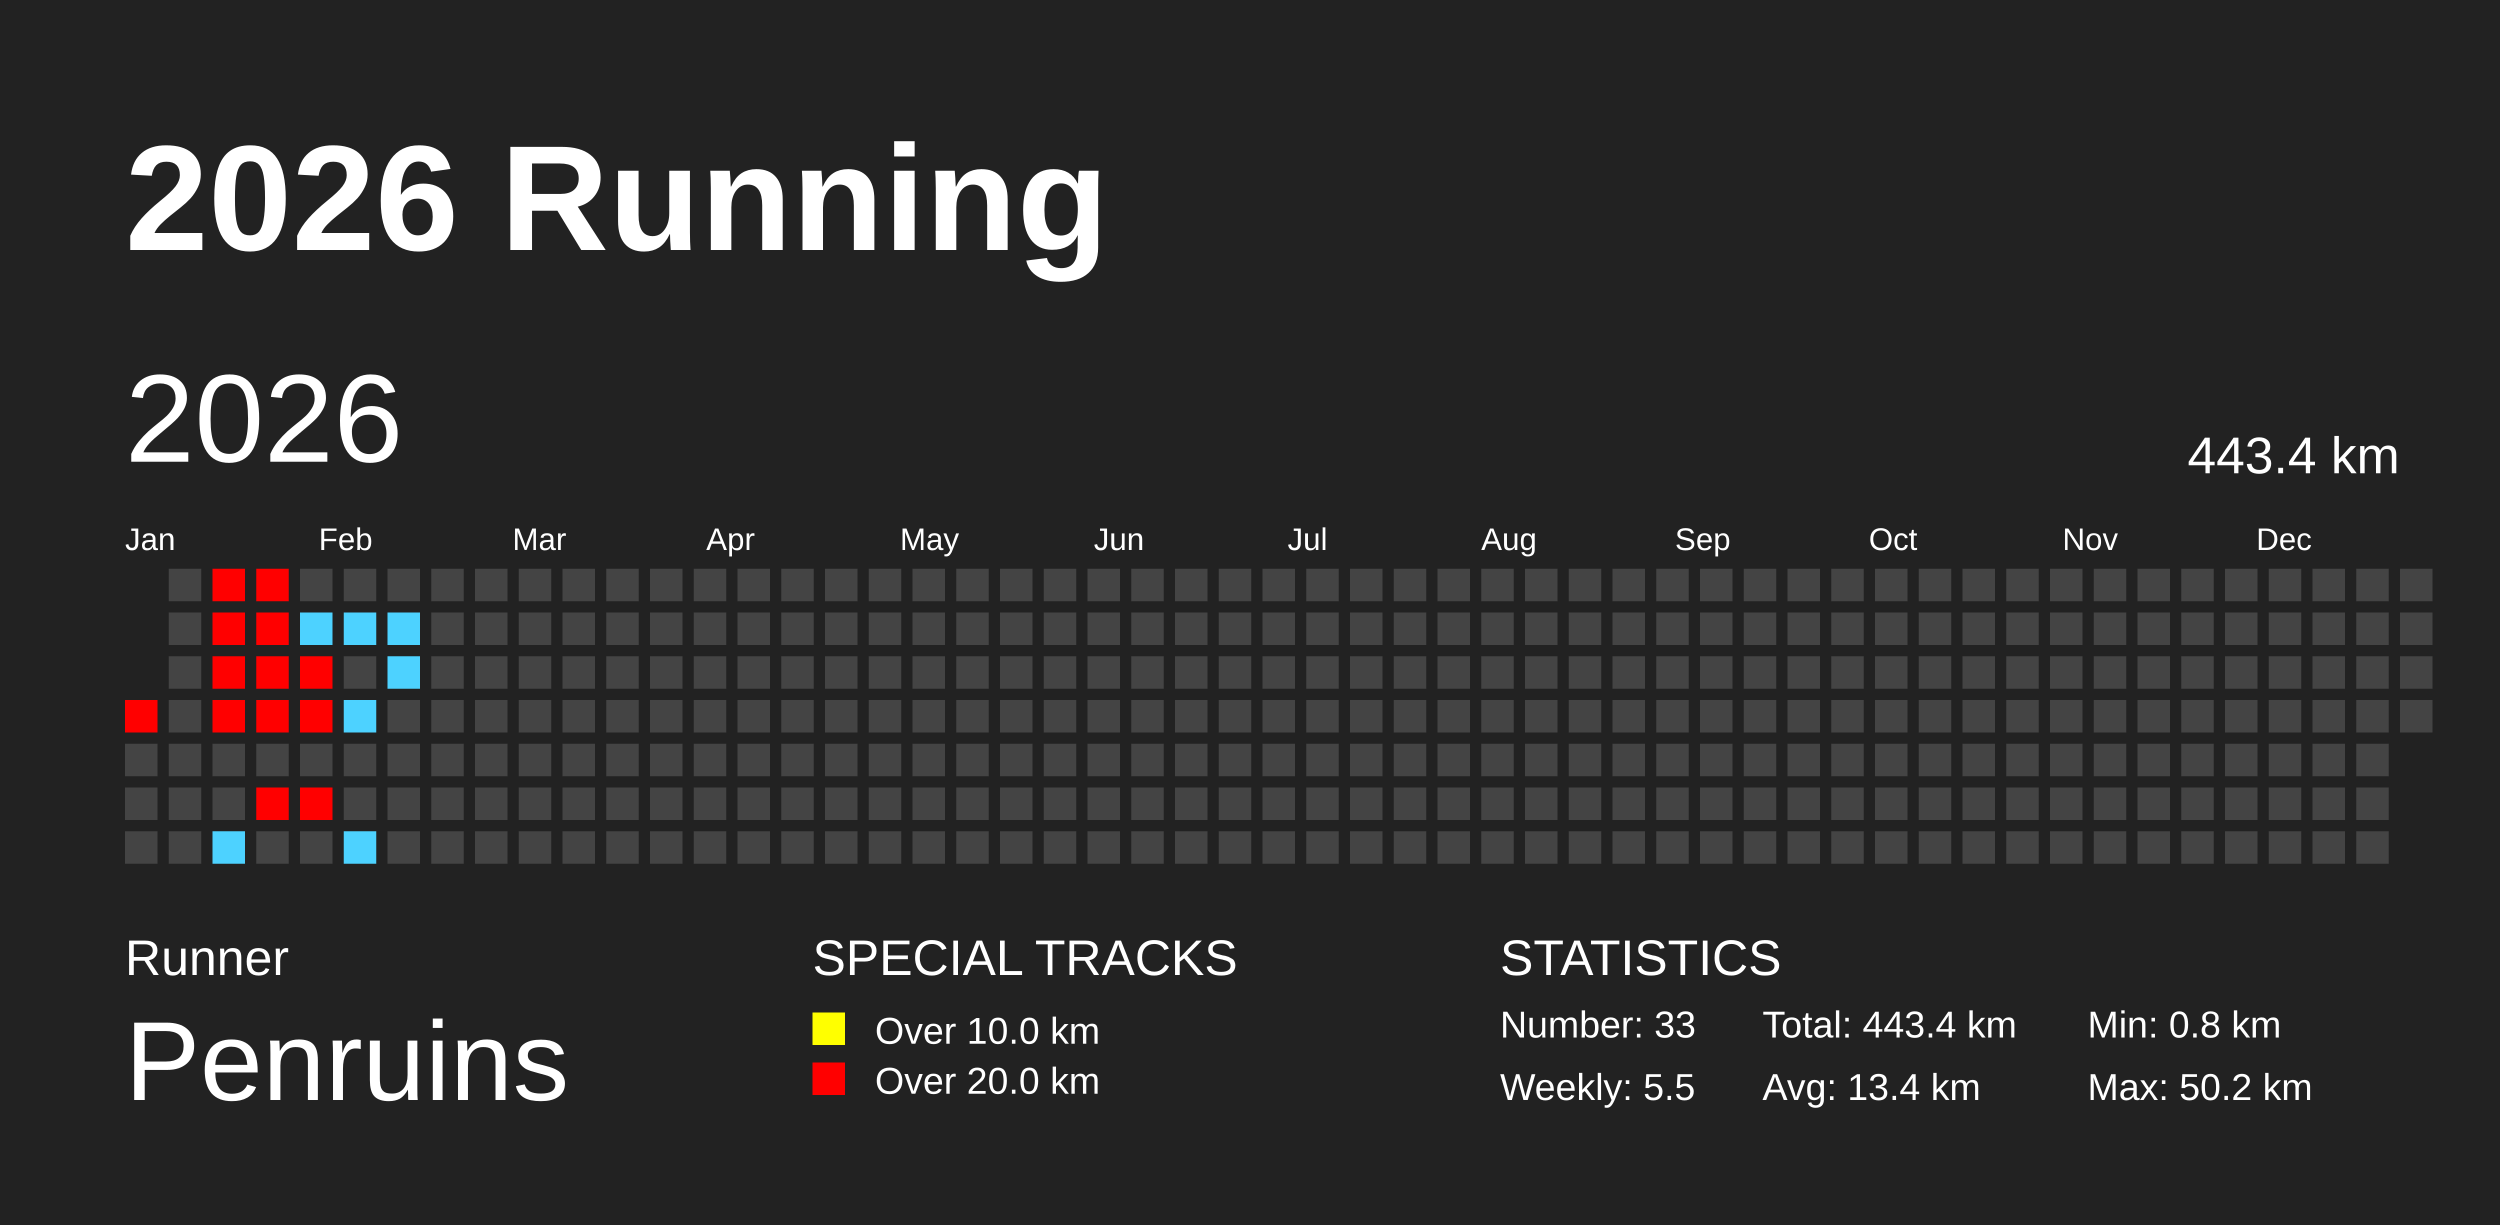
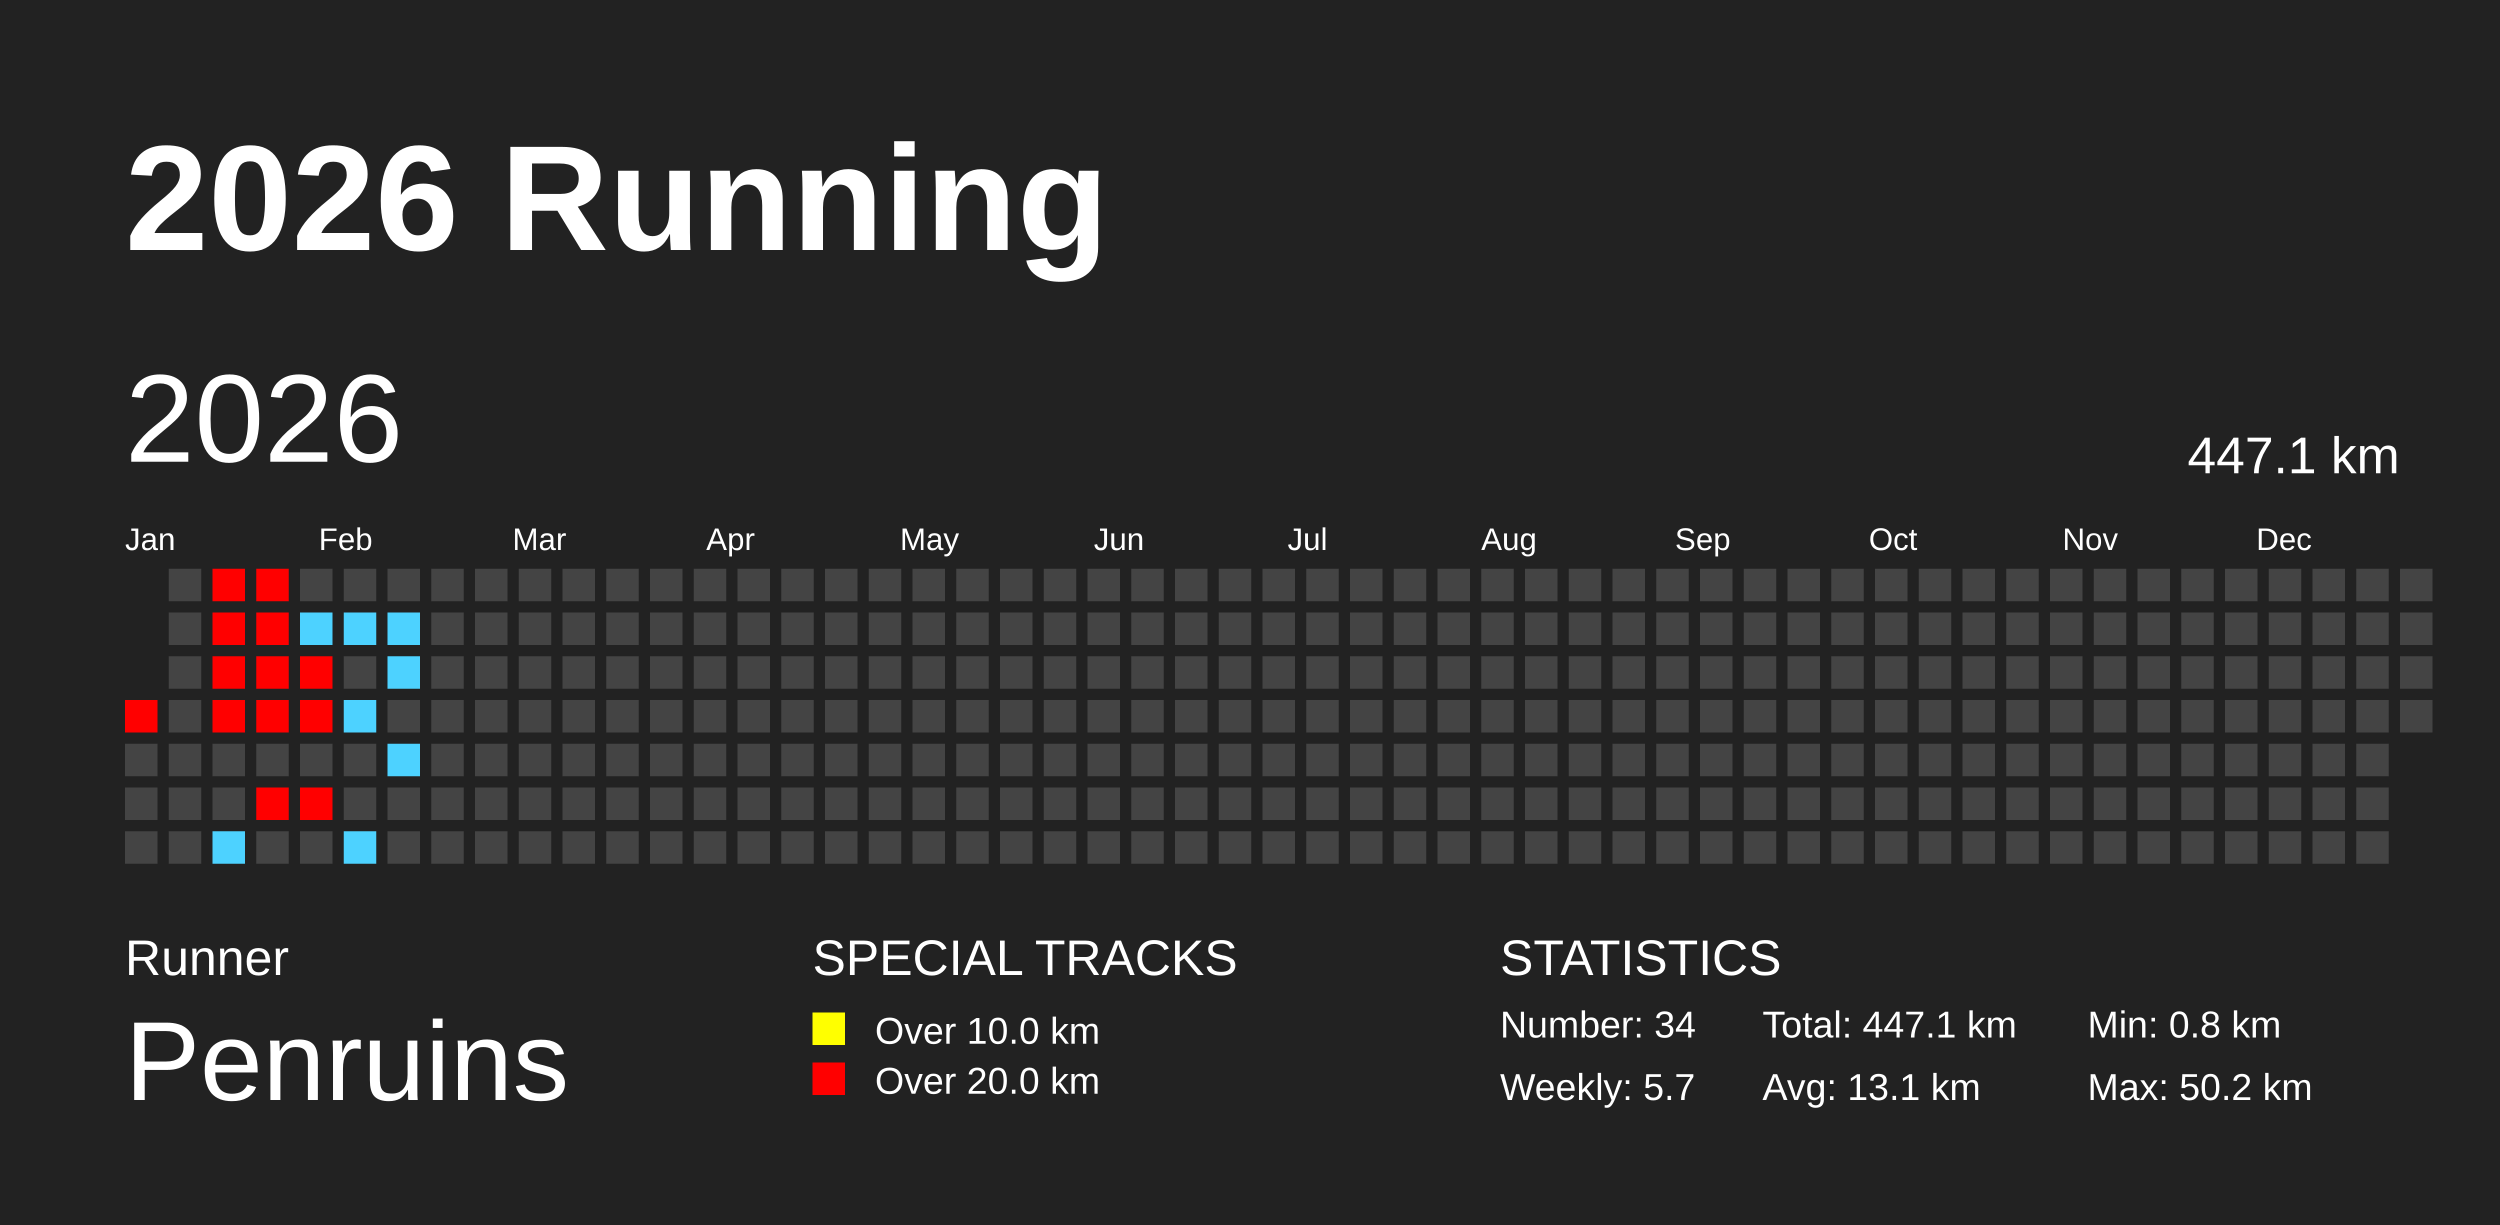
<svg xmlns="http://www.w3.org/2000/svg" baseProfile="full" height="98mm" version="1.1" viewBox="0,0,200,98" width="200mm">
  <defs />
  <rect fill="#222222" height="98" width="200" x="0" y="0" />
  <text fill="#FFFFFF" style="font-size:12px; font-family:Arial; font-weight:bold;" x="10" y="20">2026 Running</text>
  <text fill="#FFFFFF" style="font-size:4px; font-family:Arial" x="10" y="78">Runner</text>
  <text fill="#FFFFFF" style="font-size:9px; font-family:Arial" x="10" y="88">Penruins</text>
  <text fill="#FFFFFF" style="font-size:4px; font-family:Arial" x="65" y="78">SPECIAL TRACKS</text>
  <rect fill="yellow" height="2.6" width="2.6" x="65" y="81" />
  <text fill="#FFFFFF" style="font-size:3px; font-family:Arial" x="70" y="83.5">Over 10.0 km</text>
  <rect fill="red" height="2.6" width="2.6" x="65" y="85" />
  <text fill="#FFFFFF" style="font-size:3px; font-family:Arial" x="70" y="87.5">Over 20.0 km</text>
  <text fill="#FFFFFF" style="font-size:4px; font-family:Arial" x="120" y="78">STATISTICS</text>
-   <text fill="#FFFFFF" style="font-size:3px; font-family:Arial" x="120" y="83">Number: 33</text>
-   <text fill="#FFFFFF" style="font-size:3px; font-family:Arial" x="120" y="88">Weekly: 5.5</text>
-   <text fill="#FFFFFF" style="font-size:3px; font-family:Arial" x="141" y="83">Total: 443.4 km</text>
-   <text fill="#FFFFFF" style="font-size:3px; font-family:Arial" x="141" y="88">Avg: 13.4 km</text>
+   <text fill="#FFFFFF" style="font-size:3px; font-family:Arial" x="120" y="83">Number: 34</text>
+   <text fill="#FFFFFF" style="font-size:3px; font-family:Arial" x="120" y="88">Weekly: 5.7</text>
+   <text fill="#FFFFFF" style="font-size:3px; font-family:Arial" x="141" y="83">Total: 447.1 km</text>
+   <text fill="#FFFFFF" style="font-size:3px; font-family:Arial" x="141" y="88">Avg: 13.1 km</text>
  <text fill="#FFFFFF" style="font-size:3px; font-family:Arial" x="167" y="83">Min: 0.8 km</text>
  <text fill="#FFFFFF" style="font-size:3px; font-family:Arial" x="167" y="88">Max: 50.2 km</text>
  <text dominant-baseline="hanging" fill="#FFFFFF" style="font-size:10.0px; font-family:Arial;" x="10" y="30">2026</text>
-   <text dominant-baseline="hanging" fill="#FFFFFF" style="font-size:4.125px; font-family:Arial;" x="175" y="35">443.4 km</text>
+   <text dominant-baseline="hanging" fill="#FFFFFF" style="font-size:4.125px; font-family:Arial;" x="175" y="35">447.1 km</text>
  <text fill="#FFFFFF" style="font-size:2.5px; font-family:Arial" x="10.0" y="44">Jan</text>
  <text fill="#FFFFFF" style="font-size:2.5px; font-family:Arial" x="25.5" y="44">Feb</text>
  <text fill="#FFFFFF" style="font-size:2.5px; font-family:Arial" x="41.0" y="44">Mar</text>
  <text fill="#FFFFFF" style="font-size:2.5px; font-family:Arial" x="56.5" y="44">Apr</text>
  <text fill="#FFFFFF" style="font-size:2.5px; font-family:Arial" x="72.0" y="44">May</text>
  <text fill="#FFFFFF" style="font-size:2.5px; font-family:Arial" x="87.5" y="44">Jun</text>
  <text fill="#FFFFFF" style="font-size:2.5px; font-family:Arial" x="103.0" y="44">Jul</text>
  <text fill="#FFFFFF" style="font-size:2.5px; font-family:Arial" x="118.5" y="44">Aug</text>
  <text fill="#FFFFFF" style="font-size:2.5px; font-family:Arial" x="134.0" y="44">Sep</text>
  <text fill="#FFFFFF" style="font-size:2.5px; font-family:Arial" x="149.5" y="44">Oct</text>
  <text fill="#FFFFFF" style="font-size:2.5px; font-family:Arial" x="165.0" y="44">Nov</text>
  <text fill="#FFFFFF" style="font-size:2.5px; font-family:Arial" x="180.5" y="44">Dec</text>
  <rect fill="red" height="2.6" width="2.6" x="10.0" y="56.0" />
  <rect fill="#444444" height="2.6" width="2.6" x="10.0" y="59.5" />
  <rect fill="#444444" height="2.6" width="2.6" x="10.0" y="63.0" />
  <rect fill="#444444" height="2.6" width="2.6" x="10.0" y="66.5" />
  <rect fill="#444444" height="2.6" width="2.6" x="13.5" y="45.5" />
  <rect fill="#444444" height="2.6" width="2.6" x="13.5" y="49.0" />
  <rect fill="#444444" height="2.6" width="2.6" x="13.5" y="52.5" />
  <rect fill="#444444" height="2.6" width="2.6" x="13.5" y="56.0" />
  <rect fill="#444444" height="2.6" width="2.6" x="13.5" y="59.5" />
  <rect fill="#444444" height="2.6" width="2.6" x="13.5" y="63.0" />
  <rect fill="#444444" height="2.6" width="2.6" x="13.5" y="66.5" />
  <rect fill="red" height="2.6" width="2.6" x="17.0" y="45.5" />
  <rect fill="red" height="2.6" width="2.6" x="17.0" y="49.0" />
  <rect fill="red" height="2.6" width="2.6" x="17.0" y="52.5" />
  <rect fill="red" height="2.6" width="2.6" x="17.0" y="56.0" />
  <rect fill="#444444" height="2.6" width="2.6" x="17.0" y="59.5" />
  <rect fill="#444444" height="2.6" width="2.6" x="17.0" y="63.0" />
  <rect fill="#4dd2ff" height="2.6" width="2.6" x="17.0" y="66.5" />
  <rect fill="red" height="2.6" width="2.6" x="20.5" y="45.5" />
  <rect fill="red" height="2.6" width="2.6" x="20.5" y="49.0" />
  <rect fill="red" height="2.6" width="2.6" x="20.5" y="52.5" />
  <rect fill="red" height="2.6" width="2.6" x="20.5" y="56.0" />
  <rect fill="#444444" height="2.6" width="2.6" x="20.5" y="59.5" />
  <rect fill="red" height="2.6" width="2.6" x="20.5" y="63.0" />
  <rect fill="#444444" height="2.6" width="2.6" x="20.5" y="66.5" />
  <rect fill="#444444" height="2.6" width="2.6" x="24.0" y="45.5" />
  <rect fill="#4dd2ff" height="2.6" width="2.6" x="24.0" y="49.0" />
  <rect fill="red" height="2.6" width="2.6" x="24.0" y="52.5" />
  <rect fill="red" height="2.6" width="2.6" x="24.0" y="56.0" />
  <rect fill="#444444" height="2.6" width="2.6" x="24.0" y="59.5" />
  <rect fill="red" height="2.6" width="2.6" x="24.0" y="63.0" />
  <rect fill="#444444" height="2.6" width="2.6" x="24.0" y="66.5" />
  <rect fill="#444444" height="2.6" width="2.6" x="27.5" y="45.5" />
  <rect fill="#4dd2ff" height="2.6" width="2.6" x="27.5" y="49.0" />
  <rect fill="#444444" height="2.6" width="2.6" x="27.5" y="52.5" />
  <rect fill="#4dd2ff" height="2.6" width="2.6" x="27.5" y="56.0" />
  <rect fill="#444444" height="2.6" width="2.6" x="27.5" y="59.5" />
  <rect fill="#444444" height="2.6" width="2.6" x="27.5" y="63.0" />
  <rect fill="#4dd2ff" height="2.6" width="2.6" x="27.5" y="66.5" />
  <rect fill="#444444" height="2.6" width="2.6" x="31.0" y="45.5" />
  <rect fill="#4dd2ff" height="2.6" width="2.6" x="31.0" y="49.0" />
  <rect fill="#4dd2ff" height="2.6" width="2.6" x="31.0" y="52.5" />
  <rect fill="#444444" height="2.6" width="2.6" x="31.0" y="56.0" />
-   <rect fill="#444444" height="2.6" width="2.6" x="31.0" y="59.5" />
+   <rect fill="#4dd2ff" height="2.6" width="2.6" x="31.0" y="59.5" />
  <rect fill="#444444" height="2.6" width="2.6" x="31.0" y="63.0" />
  <rect fill="#444444" height="2.6" width="2.6" x="31.0" y="66.5" />
  <rect fill="#444444" height="2.6" width="2.6" x="34.5" y="45.5" />
  <rect fill="#444444" height="2.6" width="2.6" x="34.5" y="49.0" />
  <rect fill="#444444" height="2.6" width="2.6" x="34.5" y="52.5" />
  <rect fill="#444444" height="2.6" width="2.6" x="34.5" y="56.0" />
  <rect fill="#444444" height="2.6" width="2.6" x="34.5" y="59.5" />
  <rect fill="#444444" height="2.6" width="2.6" x="34.5" y="63.0" />
  <rect fill="#444444" height="2.6" width="2.6" x="34.5" y="66.5" />
  <rect fill="#444444" height="2.6" width="2.6" x="38.0" y="45.5" />
  <rect fill="#444444" height="2.6" width="2.6" x="38.0" y="49.0" />
  <rect fill="#444444" height="2.6" width="2.6" x="38.0" y="52.5" />
  <rect fill="#444444" height="2.6" width="2.6" x="38.0" y="56.0" />
  <rect fill="#444444" height="2.6" width="2.6" x="38.0" y="59.5" />
  <rect fill="#444444" height="2.6" width="2.6" x="38.0" y="63.0" />
  <rect fill="#444444" height="2.6" width="2.6" x="38.0" y="66.5" />
  <rect fill="#444444" height="2.6" width="2.6" x="41.5" y="45.5" />
  <rect fill="#444444" height="2.6" width="2.6" x="41.5" y="49.0" />
  <rect fill="#444444" height="2.6" width="2.6" x="41.5" y="52.5" />
  <rect fill="#444444" height="2.6" width="2.6" x="41.5" y="56.0" />
  <rect fill="#444444" height="2.6" width="2.6" x="41.5" y="59.5" />
  <rect fill="#444444" height="2.6" width="2.6" x="41.5" y="63.0" />
  <rect fill="#444444" height="2.6" width="2.6" x="41.5" y="66.5" />
  <rect fill="#444444" height="2.6" width="2.6" x="45.0" y="45.5" />
  <rect fill="#444444" height="2.6" width="2.6" x="45.0" y="49.0" />
  <rect fill="#444444" height="2.6" width="2.6" x="45.0" y="52.5" />
  <rect fill="#444444" height="2.6" width="2.6" x="45.0" y="56.0" />
  <rect fill="#444444" height="2.6" width="2.6" x="45.0" y="59.5" />
  <rect fill="#444444" height="2.6" width="2.6" x="45.0" y="63.0" />
  <rect fill="#444444" height="2.6" width="2.6" x="45.0" y="66.5" />
  <rect fill="#444444" height="2.6" width="2.6" x="48.5" y="45.5" />
  <rect fill="#444444" height="2.6" width="2.6" x="48.5" y="49.0" />
  <rect fill="#444444" height="2.6" width="2.6" x="48.5" y="52.5" />
  <rect fill="#444444" height="2.6" width="2.6" x="48.5" y="56.0" />
  <rect fill="#444444" height="2.6" width="2.6" x="48.5" y="59.5" />
  <rect fill="#444444" height="2.6" width="2.6" x="48.5" y="63.0" />
  <rect fill="#444444" height="2.6" width="2.6" x="48.5" y="66.5" />
  <rect fill="#444444" height="2.6" width="2.6" x="52.0" y="45.5" />
  <rect fill="#444444" height="2.6" width="2.6" x="52.0" y="49.0" />
  <rect fill="#444444" height="2.6" width="2.6" x="52.0" y="52.5" />
  <rect fill="#444444" height="2.6" width="2.6" x="52.0" y="56.0" />
  <rect fill="#444444" height="2.6" width="2.6" x="52.0" y="59.5" />
  <rect fill="#444444" height="2.6" width="2.6" x="52.0" y="63.0" />
  <rect fill="#444444" height="2.6" width="2.6" x="52.0" y="66.5" />
  <rect fill="#444444" height="2.6" width="2.6" x="55.5" y="45.5" />
  <rect fill="#444444" height="2.6" width="2.6" x="55.5" y="49.0" />
  <rect fill="#444444" height="2.6" width="2.6" x="55.5" y="52.5" />
  <rect fill="#444444" height="2.6" width="2.6" x="55.5" y="56.0" />
  <rect fill="#444444" height="2.6" width="2.6" x="55.5" y="59.5" />
  <rect fill="#444444" height="2.6" width="2.6" x="55.5" y="63.0" />
  <rect fill="#444444" height="2.6" width="2.6" x="55.5" y="66.5" />
  <rect fill="#444444" height="2.6" width="2.6" x="59.0" y="45.5" />
  <rect fill="#444444" height="2.6" width="2.6" x="59.0" y="49.0" />
  <rect fill="#444444" height="2.6" width="2.6" x="59.0" y="52.5" />
  <rect fill="#444444" height="2.6" width="2.6" x="59.0" y="56.0" />
  <rect fill="#444444" height="2.6" width="2.6" x="59.0" y="59.5" />
  <rect fill="#444444" height="2.6" width="2.6" x="59.0" y="63.0" />
  <rect fill="#444444" height="2.6" width="2.6" x="59.0" y="66.5" />
  <rect fill="#444444" height="2.6" width="2.6" x="62.5" y="45.5" />
  <rect fill="#444444" height="2.6" width="2.6" x="62.5" y="49.0" />
  <rect fill="#444444" height="2.6" width="2.6" x="62.5" y="52.5" />
  <rect fill="#444444" height="2.6" width="2.6" x="62.5" y="56.0" />
  <rect fill="#444444" height="2.6" width="2.6" x="62.5" y="59.5" />
  <rect fill="#444444" height="2.6" width="2.6" x="62.5" y="63.0" />
  <rect fill="#444444" height="2.6" width="2.6" x="62.5" y="66.5" />
  <rect fill="#444444" height="2.6" width="2.6" x="66.0" y="45.5" />
  <rect fill="#444444" height="2.6" width="2.6" x="66.0" y="49.0" />
  <rect fill="#444444" height="2.6" width="2.6" x="66.0" y="52.5" />
  <rect fill="#444444" height="2.6" width="2.6" x="66.0" y="56.0" />
  <rect fill="#444444" height="2.6" width="2.6" x="66.0" y="59.5" />
  <rect fill="#444444" height="2.6" width="2.6" x="66.0" y="63.0" />
  <rect fill="#444444" height="2.6" width="2.6" x="66.0" y="66.5" />
  <rect fill="#444444" height="2.6" width="2.6" x="69.5" y="45.5" />
  <rect fill="#444444" height="2.6" width="2.6" x="69.5" y="49.0" />
  <rect fill="#444444" height="2.6" width="2.6" x="69.5" y="52.5" />
  <rect fill="#444444" height="2.6" width="2.6" x="69.5" y="56.0" />
  <rect fill="#444444" height="2.6" width="2.6" x="69.5" y="59.5" />
  <rect fill="#444444" height="2.6" width="2.6" x="69.5" y="63.0" />
  <rect fill="#444444" height="2.6" width="2.6" x="69.5" y="66.5" />
  <rect fill="#444444" height="2.6" width="2.6" x="73.0" y="45.5" />
  <rect fill="#444444" height="2.6" width="2.6" x="73.0" y="49.0" />
  <rect fill="#444444" height="2.6" width="2.6" x="73.0" y="52.5" />
  <rect fill="#444444" height="2.6" width="2.6" x="73.0" y="56.0" />
  <rect fill="#444444" height="2.6" width="2.6" x="73.0" y="59.5" />
  <rect fill="#444444" height="2.6" width="2.6" x="73.0" y="63.0" />
  <rect fill="#444444" height="2.6" width="2.6" x="73.0" y="66.5" />
  <rect fill="#444444" height="2.6" width="2.6" x="76.5" y="45.5" />
  <rect fill="#444444" height="2.6" width="2.6" x="76.5" y="49.0" />
  <rect fill="#444444" height="2.6" width="2.6" x="76.5" y="52.5" />
  <rect fill="#444444" height="2.6" width="2.6" x="76.5" y="56.0" />
  <rect fill="#444444" height="2.6" width="2.6" x="76.5" y="59.5" />
  <rect fill="#444444" height="2.6" width="2.6" x="76.5" y="63.0" />
  <rect fill="#444444" height="2.6" width="2.6" x="76.5" y="66.5" />
  <rect fill="#444444" height="2.6" width="2.6" x="80.0" y="45.5" />
  <rect fill="#444444" height="2.6" width="2.6" x="80.0" y="49.0" />
  <rect fill="#444444" height="2.6" width="2.6" x="80.0" y="52.5" />
  <rect fill="#444444" height="2.6" width="2.6" x="80.0" y="56.0" />
  <rect fill="#444444" height="2.6" width="2.6" x="80.0" y="59.5" />
  <rect fill="#444444" height="2.6" width="2.6" x="80.0" y="63.0" />
  <rect fill="#444444" height="2.6" width="2.6" x="80.0" y="66.5" />
  <rect fill="#444444" height="2.6" width="2.6" x="83.5" y="45.5" />
  <rect fill="#444444" height="2.6" width="2.6" x="83.5" y="49.0" />
  <rect fill="#444444" height="2.6" width="2.6" x="83.5" y="52.5" />
  <rect fill="#444444" height="2.6" width="2.6" x="83.5" y="56.0" />
  <rect fill="#444444" height="2.6" width="2.6" x="83.5" y="59.5" />
  <rect fill="#444444" height="2.6" width="2.6" x="83.5" y="63.0" />
  <rect fill="#444444" height="2.6" width="2.6" x="83.5" y="66.5" />
  <rect fill="#444444" height="2.6" width="2.6" x="87.0" y="45.5" />
  <rect fill="#444444" height="2.6" width="2.6" x="87.0" y="49.0" />
  <rect fill="#444444" height="2.6" width="2.6" x="87.0" y="52.5" />
  <rect fill="#444444" height="2.6" width="2.6" x="87.0" y="56.0" />
  <rect fill="#444444" height="2.6" width="2.6" x="87.0" y="59.5" />
  <rect fill="#444444" height="2.6" width="2.6" x="87.0" y="63.0" />
  <rect fill="#444444" height="2.6" width="2.6" x="87.0" y="66.5" />
  <rect fill="#444444" height="2.6" width="2.6" x="90.5" y="45.5" />
  <rect fill="#444444" height="2.6" width="2.6" x="90.5" y="49.0" />
  <rect fill="#444444" height="2.6" width="2.6" x="90.5" y="52.5" />
  <rect fill="#444444" height="2.6" width="2.6" x="90.5" y="56.0" />
  <rect fill="#444444" height="2.6" width="2.6" x="90.5" y="59.5" />
  <rect fill="#444444" height="2.6" width="2.6" x="90.5" y="63.0" />
  <rect fill="#444444" height="2.6" width="2.6" x="90.5" y="66.5" />
  <rect fill="#444444" height="2.6" width="2.6" x="94.0" y="45.5" />
  <rect fill="#444444" height="2.6" width="2.6" x="94.0" y="49.0" />
  <rect fill="#444444" height="2.6" width="2.6" x="94.0" y="52.5" />
  <rect fill="#444444" height="2.6" width="2.6" x="94.0" y="56.0" />
  <rect fill="#444444" height="2.6" width="2.6" x="94.0" y="59.5" />
  <rect fill="#444444" height="2.6" width="2.6" x="94.0" y="63.0" />
  <rect fill="#444444" height="2.6" width="2.6" x="94.0" y="66.5" />
  <rect fill="#444444" height="2.6" width="2.6" x="97.5" y="45.5" />
  <rect fill="#444444" height="2.6" width="2.6" x="97.5" y="49.0" />
  <rect fill="#444444" height="2.6" width="2.6" x="97.5" y="52.5" />
  <rect fill="#444444" height="2.6" width="2.6" x="97.5" y="56.0" />
  <rect fill="#444444" height="2.6" width="2.6" x="97.5" y="59.5" />
  <rect fill="#444444" height="2.6" width="2.6" x="97.5" y="63.0" />
  <rect fill="#444444" height="2.6" width="2.6" x="97.5" y="66.5" />
  <rect fill="#444444" height="2.6" width="2.6" x="101.0" y="45.5" />
  <rect fill="#444444" height="2.6" width="2.6" x="101.0" y="49.0" />
  <rect fill="#444444" height="2.6" width="2.6" x="101.0" y="52.5" />
  <rect fill="#444444" height="2.6" width="2.6" x="101.0" y="56.0" />
  <rect fill="#444444" height="2.6" width="2.6" x="101.0" y="59.5" />
  <rect fill="#444444" height="2.6" width="2.6" x="101.0" y="63.0" />
  <rect fill="#444444" height="2.6" width="2.6" x="101.0" y="66.5" />
  <rect fill="#444444" height="2.6" width="2.6" x="104.5" y="45.5" />
  <rect fill="#444444" height="2.6" width="2.6" x="104.5" y="49.0" />
  <rect fill="#444444" height="2.6" width="2.6" x="104.5" y="52.5" />
  <rect fill="#444444" height="2.6" width="2.6" x="104.5" y="56.0" />
  <rect fill="#444444" height="2.6" width="2.6" x="104.5" y="59.5" />
  <rect fill="#444444" height="2.6" width="2.6" x="104.5" y="63.0" />
  <rect fill="#444444" height="2.6" width="2.6" x="104.5" y="66.5" />
  <rect fill="#444444" height="2.6" width="2.6" x="108.0" y="45.5" />
  <rect fill="#444444" height="2.6" width="2.6" x="108.0" y="49.0" />
  <rect fill="#444444" height="2.6" width="2.6" x="108.0" y="52.5" />
  <rect fill="#444444" height="2.6" width="2.6" x="108.0" y="56.0" />
  <rect fill="#444444" height="2.6" width="2.6" x="108.0" y="59.5" />
  <rect fill="#444444" height="2.6" width="2.6" x="108.0" y="63.0" />
  <rect fill="#444444" height="2.6" width="2.6" x="108.0" y="66.5" />
  <rect fill="#444444" height="2.6" width="2.6" x="111.5" y="45.5" />
  <rect fill="#444444" height="2.6" width="2.6" x="111.5" y="49.0" />
  <rect fill="#444444" height="2.6" width="2.6" x="111.5" y="52.5" />
  <rect fill="#444444" height="2.6" width="2.6" x="111.5" y="56.0" />
  <rect fill="#444444" height="2.6" width="2.6" x="111.5" y="59.5" />
  <rect fill="#444444" height="2.6" width="2.6" x="111.5" y="63.0" />
  <rect fill="#444444" height="2.6" width="2.6" x="111.5" y="66.5" />
  <rect fill="#444444" height="2.6" width="2.6" x="115.0" y="45.5" />
  <rect fill="#444444" height="2.6" width="2.6" x="115.0" y="49.0" />
  <rect fill="#444444" height="2.6" width="2.6" x="115.0" y="52.5" />
  <rect fill="#444444" height="2.6" width="2.6" x="115.0" y="56.0" />
  <rect fill="#444444" height="2.6" width="2.6" x="115.0" y="59.5" />
  <rect fill="#444444" height="2.6" width="2.6" x="115.0" y="63.0" />
  <rect fill="#444444" height="2.6" width="2.6" x="115.0" y="66.5" />
  <rect fill="#444444" height="2.6" width="2.6" x="118.5" y="45.5" />
  <rect fill="#444444" height="2.6" width="2.6" x="118.5" y="49.0" />
  <rect fill="#444444" height="2.6" width="2.6" x="118.5" y="52.5" />
  <rect fill="#444444" height="2.6" width="2.6" x="118.5" y="56.0" />
  <rect fill="#444444" height="2.6" width="2.6" x="118.5" y="59.5" />
  <rect fill="#444444" height="2.6" width="2.6" x="118.5" y="63.0" />
  <rect fill="#444444" height="2.6" width="2.6" x="118.5" y="66.5" />
  <rect fill="#444444" height="2.6" width="2.6" x="122.0" y="45.5" />
  <rect fill="#444444" height="2.6" width="2.6" x="122.0" y="49.0" />
  <rect fill="#444444" height="2.6" width="2.6" x="122.0" y="52.5" />
  <rect fill="#444444" height="2.6" width="2.6" x="122.0" y="56.0" />
  <rect fill="#444444" height="2.6" width="2.6" x="122.0" y="59.5" />
  <rect fill="#444444" height="2.6" width="2.6" x="122.0" y="63.0" />
  <rect fill="#444444" height="2.6" width="2.6" x="122.0" y="66.5" />
  <rect fill="#444444" height="2.6" width="2.6" x="125.5" y="45.5" />
  <rect fill="#444444" height="2.6" width="2.6" x="125.5" y="49.0" />
  <rect fill="#444444" height="2.6" width="2.6" x="125.5" y="52.5" />
  <rect fill="#444444" height="2.6" width="2.6" x="125.5" y="56.0" />
  <rect fill="#444444" height="2.6" width="2.6" x="125.5" y="59.5" />
  <rect fill="#444444" height="2.6" width="2.6" x="125.5" y="63.0" />
  <rect fill="#444444" height="2.6" width="2.6" x="125.5" y="66.5" />
  <rect fill="#444444" height="2.6" width="2.6" x="129.0" y="45.5" />
  <rect fill="#444444" height="2.6" width="2.6" x="129.0" y="49.0" />
  <rect fill="#444444" height="2.6" width="2.6" x="129.0" y="52.5" />
  <rect fill="#444444" height="2.6" width="2.6" x="129.0" y="56.0" />
  <rect fill="#444444" height="2.6" width="2.6" x="129.0" y="59.5" />
  <rect fill="#444444" height="2.6" width="2.6" x="129.0" y="63.0" />
  <rect fill="#444444" height="2.6" width="2.6" x="129.0" y="66.5" />
  <rect fill="#444444" height="2.6" width="2.6" x="132.5" y="45.5" />
  <rect fill="#444444" height="2.6" width="2.6" x="132.5" y="49.0" />
  <rect fill="#444444" height="2.6" width="2.6" x="132.5" y="52.5" />
  <rect fill="#444444" height="2.6" width="2.6" x="132.5" y="56.0" />
  <rect fill="#444444" height="2.6" width="2.6" x="132.5" y="59.5" />
  <rect fill="#444444" height="2.6" width="2.6" x="132.5" y="63.0" />
  <rect fill="#444444" height="2.6" width="2.6" x="132.5" y="66.5" />
  <rect fill="#444444" height="2.6" width="2.6" x="136.0" y="45.5" />
  <rect fill="#444444" height="2.6" width="2.6" x="136.0" y="49.0" />
  <rect fill="#444444" height="2.6" width="2.6" x="136.0" y="52.5" />
  <rect fill="#444444" height="2.6" width="2.6" x="136.0" y="56.0" />
  <rect fill="#444444" height="2.6" width="2.6" x="136.0" y="59.5" />
  <rect fill="#444444" height="2.6" width="2.6" x="136.0" y="63.0" />
  <rect fill="#444444" height="2.6" width="2.6" x="136.0" y="66.5" />
  <rect fill="#444444" height="2.6" width="2.6" x="139.5" y="45.5" />
  <rect fill="#444444" height="2.6" width="2.6" x="139.5" y="49.0" />
  <rect fill="#444444" height="2.6" width="2.6" x="139.5" y="52.5" />
  <rect fill="#444444" height="2.6" width="2.6" x="139.5" y="56.0" />
  <rect fill="#444444" height="2.6" width="2.6" x="139.5" y="59.5" />
  <rect fill="#444444" height="2.6" width="2.6" x="139.5" y="63.0" />
  <rect fill="#444444" height="2.6" width="2.6" x="139.5" y="66.5" />
  <rect fill="#444444" height="2.6" width="2.6" x="143.0" y="45.5" />
  <rect fill="#444444" height="2.6" width="2.6" x="143.0" y="49.0" />
  <rect fill="#444444" height="2.6" width="2.6" x="143.0" y="52.5" />
  <rect fill="#444444" height="2.6" width="2.6" x="143.0" y="56.0" />
  <rect fill="#444444" height="2.6" width="2.6" x="143.0" y="59.5" />
  <rect fill="#444444" height="2.6" width="2.6" x="143.0" y="63.0" />
  <rect fill="#444444" height="2.6" width="2.6" x="143.0" y="66.5" />
  <rect fill="#444444" height="2.6" width="2.6" x="146.5" y="45.5" />
  <rect fill="#444444" height="2.6" width="2.6" x="146.5" y="49.0" />
  <rect fill="#444444" height="2.6" width="2.6" x="146.5" y="52.5" />
  <rect fill="#444444" height="2.6" width="2.6" x="146.5" y="56.0" />
  <rect fill="#444444" height="2.6" width="2.6" x="146.5" y="59.5" />
  <rect fill="#444444" height="2.6" width="2.6" x="146.5" y="63.0" />
  <rect fill="#444444" height="2.6" width="2.6" x="146.5" y="66.5" />
  <rect fill="#444444" height="2.6" width="2.6" x="150.0" y="45.5" />
  <rect fill="#444444" height="2.6" width="2.6" x="150.0" y="49.0" />
  <rect fill="#444444" height="2.6" width="2.6" x="150.0" y="52.5" />
  <rect fill="#444444" height="2.6" width="2.6" x="150.0" y="56.0" />
  <rect fill="#444444" height="2.6" width="2.6" x="150.0" y="59.5" />
  <rect fill="#444444" height="2.6" width="2.6" x="150.0" y="63.0" />
  <rect fill="#444444" height="2.6" width="2.6" x="150.0" y="66.5" />
  <rect fill="#444444" height="2.6" width="2.6" x="153.5" y="45.5" />
  <rect fill="#444444" height="2.6" width="2.6" x="153.5" y="49.0" />
  <rect fill="#444444" height="2.6" width="2.6" x="153.5" y="52.5" />
  <rect fill="#444444" height="2.6" width="2.6" x="153.5" y="56.0" />
  <rect fill="#444444" height="2.6" width="2.6" x="153.5" y="59.5" />
  <rect fill="#444444" height="2.6" width="2.6" x="153.5" y="63.0" />
  <rect fill="#444444" height="2.6" width="2.6" x="153.5" y="66.5" />
  <rect fill="#444444" height="2.6" width="2.6" x="157.0" y="45.5" />
  <rect fill="#444444" height="2.6" width="2.6" x="157.0" y="49.0" />
  <rect fill="#444444" height="2.6" width="2.6" x="157.0" y="52.5" />
  <rect fill="#444444" height="2.6" width="2.6" x="157.0" y="56.0" />
  <rect fill="#444444" height="2.6" width="2.6" x="157.0" y="59.5" />
  <rect fill="#444444" height="2.6" width="2.6" x="157.0" y="63.0" />
  <rect fill="#444444" height="2.6" width="2.6" x="157.0" y="66.5" />
  <rect fill="#444444" height="2.6" width="2.6" x="160.5" y="45.5" />
  <rect fill="#444444" height="2.6" width="2.6" x="160.5" y="49.0" />
  <rect fill="#444444" height="2.6" width="2.6" x="160.5" y="52.5" />
  <rect fill="#444444" height="2.6" width="2.6" x="160.5" y="56.0" />
  <rect fill="#444444" height="2.6" width="2.6" x="160.5" y="59.5" />
  <rect fill="#444444" height="2.6" width="2.6" x="160.5" y="63.0" />
  <rect fill="#444444" height="2.6" width="2.6" x="160.5" y="66.5" />
  <rect fill="#444444" height="2.6" width="2.6" x="164.0" y="45.5" />
  <rect fill="#444444" height="2.6" width="2.6" x="164.0" y="49.0" />
  <rect fill="#444444" height="2.6" width="2.6" x="164.0" y="52.5" />
  <rect fill="#444444" height="2.6" width="2.6" x="164.0" y="56.0" />
  <rect fill="#444444" height="2.6" width="2.6" x="164.0" y="59.5" />
  <rect fill="#444444" height="2.6" width="2.6" x="164.0" y="63.0" />
  <rect fill="#444444" height="2.6" width="2.6" x="164.0" y="66.5" />
  <rect fill="#444444" height="2.6" width="2.6" x="167.5" y="45.5" />
  <rect fill="#444444" height="2.6" width="2.6" x="167.5" y="49.0" />
  <rect fill="#444444" height="2.6" width="2.6" x="167.5" y="52.5" />
  <rect fill="#444444" height="2.6" width="2.6" x="167.5" y="56.0" />
  <rect fill="#444444" height="2.6" width="2.6" x="167.5" y="59.5" />
  <rect fill="#444444" height="2.6" width="2.6" x="167.5" y="63.0" />
  <rect fill="#444444" height="2.6" width="2.6" x="167.5" y="66.5" />
  <rect fill="#444444" height="2.6" width="2.6" x="171.0" y="45.5" />
  <rect fill="#444444" height="2.6" width="2.6" x="171.0" y="49.0" />
  <rect fill="#444444" height="2.6" width="2.6" x="171.0" y="52.5" />
  <rect fill="#444444" height="2.6" width="2.6" x="171.0" y="56.0" />
  <rect fill="#444444" height="2.6" width="2.6" x="171.0" y="59.5" />
  <rect fill="#444444" height="2.6" width="2.6" x="171.0" y="63.0" />
  <rect fill="#444444" height="2.6" width="2.6" x="171.0" y="66.5" />
  <rect fill="#444444" height="2.6" width="2.6" x="174.5" y="45.5" />
  <rect fill="#444444" height="2.6" width="2.6" x="174.5" y="49.0" />
  <rect fill="#444444" height="2.6" width="2.6" x="174.5" y="52.5" />
  <rect fill="#444444" height="2.6" width="2.6" x="174.5" y="56.0" />
  <rect fill="#444444" height="2.6" width="2.6" x="174.5" y="59.5" />
  <rect fill="#444444" height="2.6" width="2.6" x="174.5" y="63.0" />
  <rect fill="#444444" height="2.6" width="2.6" x="174.5" y="66.5" />
  <rect fill="#444444" height="2.6" width="2.6" x="178.0" y="45.5" />
  <rect fill="#444444" height="2.6" width="2.6" x="178.0" y="49.0" />
  <rect fill="#444444" height="2.6" width="2.6" x="178.0" y="52.5" />
  <rect fill="#444444" height="2.6" width="2.6" x="178.0" y="56.0" />
  <rect fill="#444444" height="2.6" width="2.6" x="178.0" y="59.5" />
  <rect fill="#444444" height="2.6" width="2.6" x="178.0" y="63.0" />
  <rect fill="#444444" height="2.6" width="2.6" x="178.0" y="66.5" />
  <rect fill="#444444" height="2.6" width="2.6" x="181.5" y="45.5" />
  <rect fill="#444444" height="2.6" width="2.6" x="181.5" y="49.0" />
  <rect fill="#444444" height="2.6" width="2.6" x="181.5" y="52.5" />
  <rect fill="#444444" height="2.6" width="2.6" x="181.5" y="56.0" />
  <rect fill="#444444" height="2.6" width="2.6" x="181.5" y="59.5" />
  <rect fill="#444444" height="2.6" width="2.6" x="181.5" y="63.0" />
  <rect fill="#444444" height="2.6" width="2.6" x="181.5" y="66.5" />
  <rect fill="#444444" height="2.6" width="2.6" x="185.0" y="45.5" />
  <rect fill="#444444" height="2.6" width="2.6" x="185.0" y="49.0" />
  <rect fill="#444444" height="2.6" width="2.6" x="185.0" y="52.5" />
  <rect fill="#444444" height="2.6" width="2.6" x="185.0" y="56.0" />
  <rect fill="#444444" height="2.6" width="2.6" x="185.0" y="59.5" />
  <rect fill="#444444" height="2.6" width="2.6" x="185.0" y="63.0" />
  <rect fill="#444444" height="2.6" width="2.6" x="185.0" y="66.5" />
  <rect fill="#444444" height="2.6" width="2.6" x="188.5" y="45.5" />
  <rect fill="#444444" height="2.6" width="2.6" x="188.5" y="49.0" />
  <rect fill="#444444" height="2.6" width="2.6" x="188.5" y="52.5" />
  <rect fill="#444444" height="2.6" width="2.6" x="188.5" y="56.0" />
  <rect fill="#444444" height="2.6" width="2.6" x="188.5" y="59.5" />
  <rect fill="#444444" height="2.6" width="2.6" x="188.5" y="63.0" />
  <rect fill="#444444" height="2.6" width="2.6" x="188.5" y="66.5" />
  <rect fill="#444444" height="2.6" width="2.6" x="192.0" y="45.5" />
  <rect fill="#444444" height="2.6" width="2.6" x="192.0" y="49.0" />
  <rect fill="#444444" height="2.6" width="2.6" x="192.0" y="52.5" />
  <rect fill="#444444" height="2.6" width="2.6" x="192.0" y="56.0" />
</svg>
